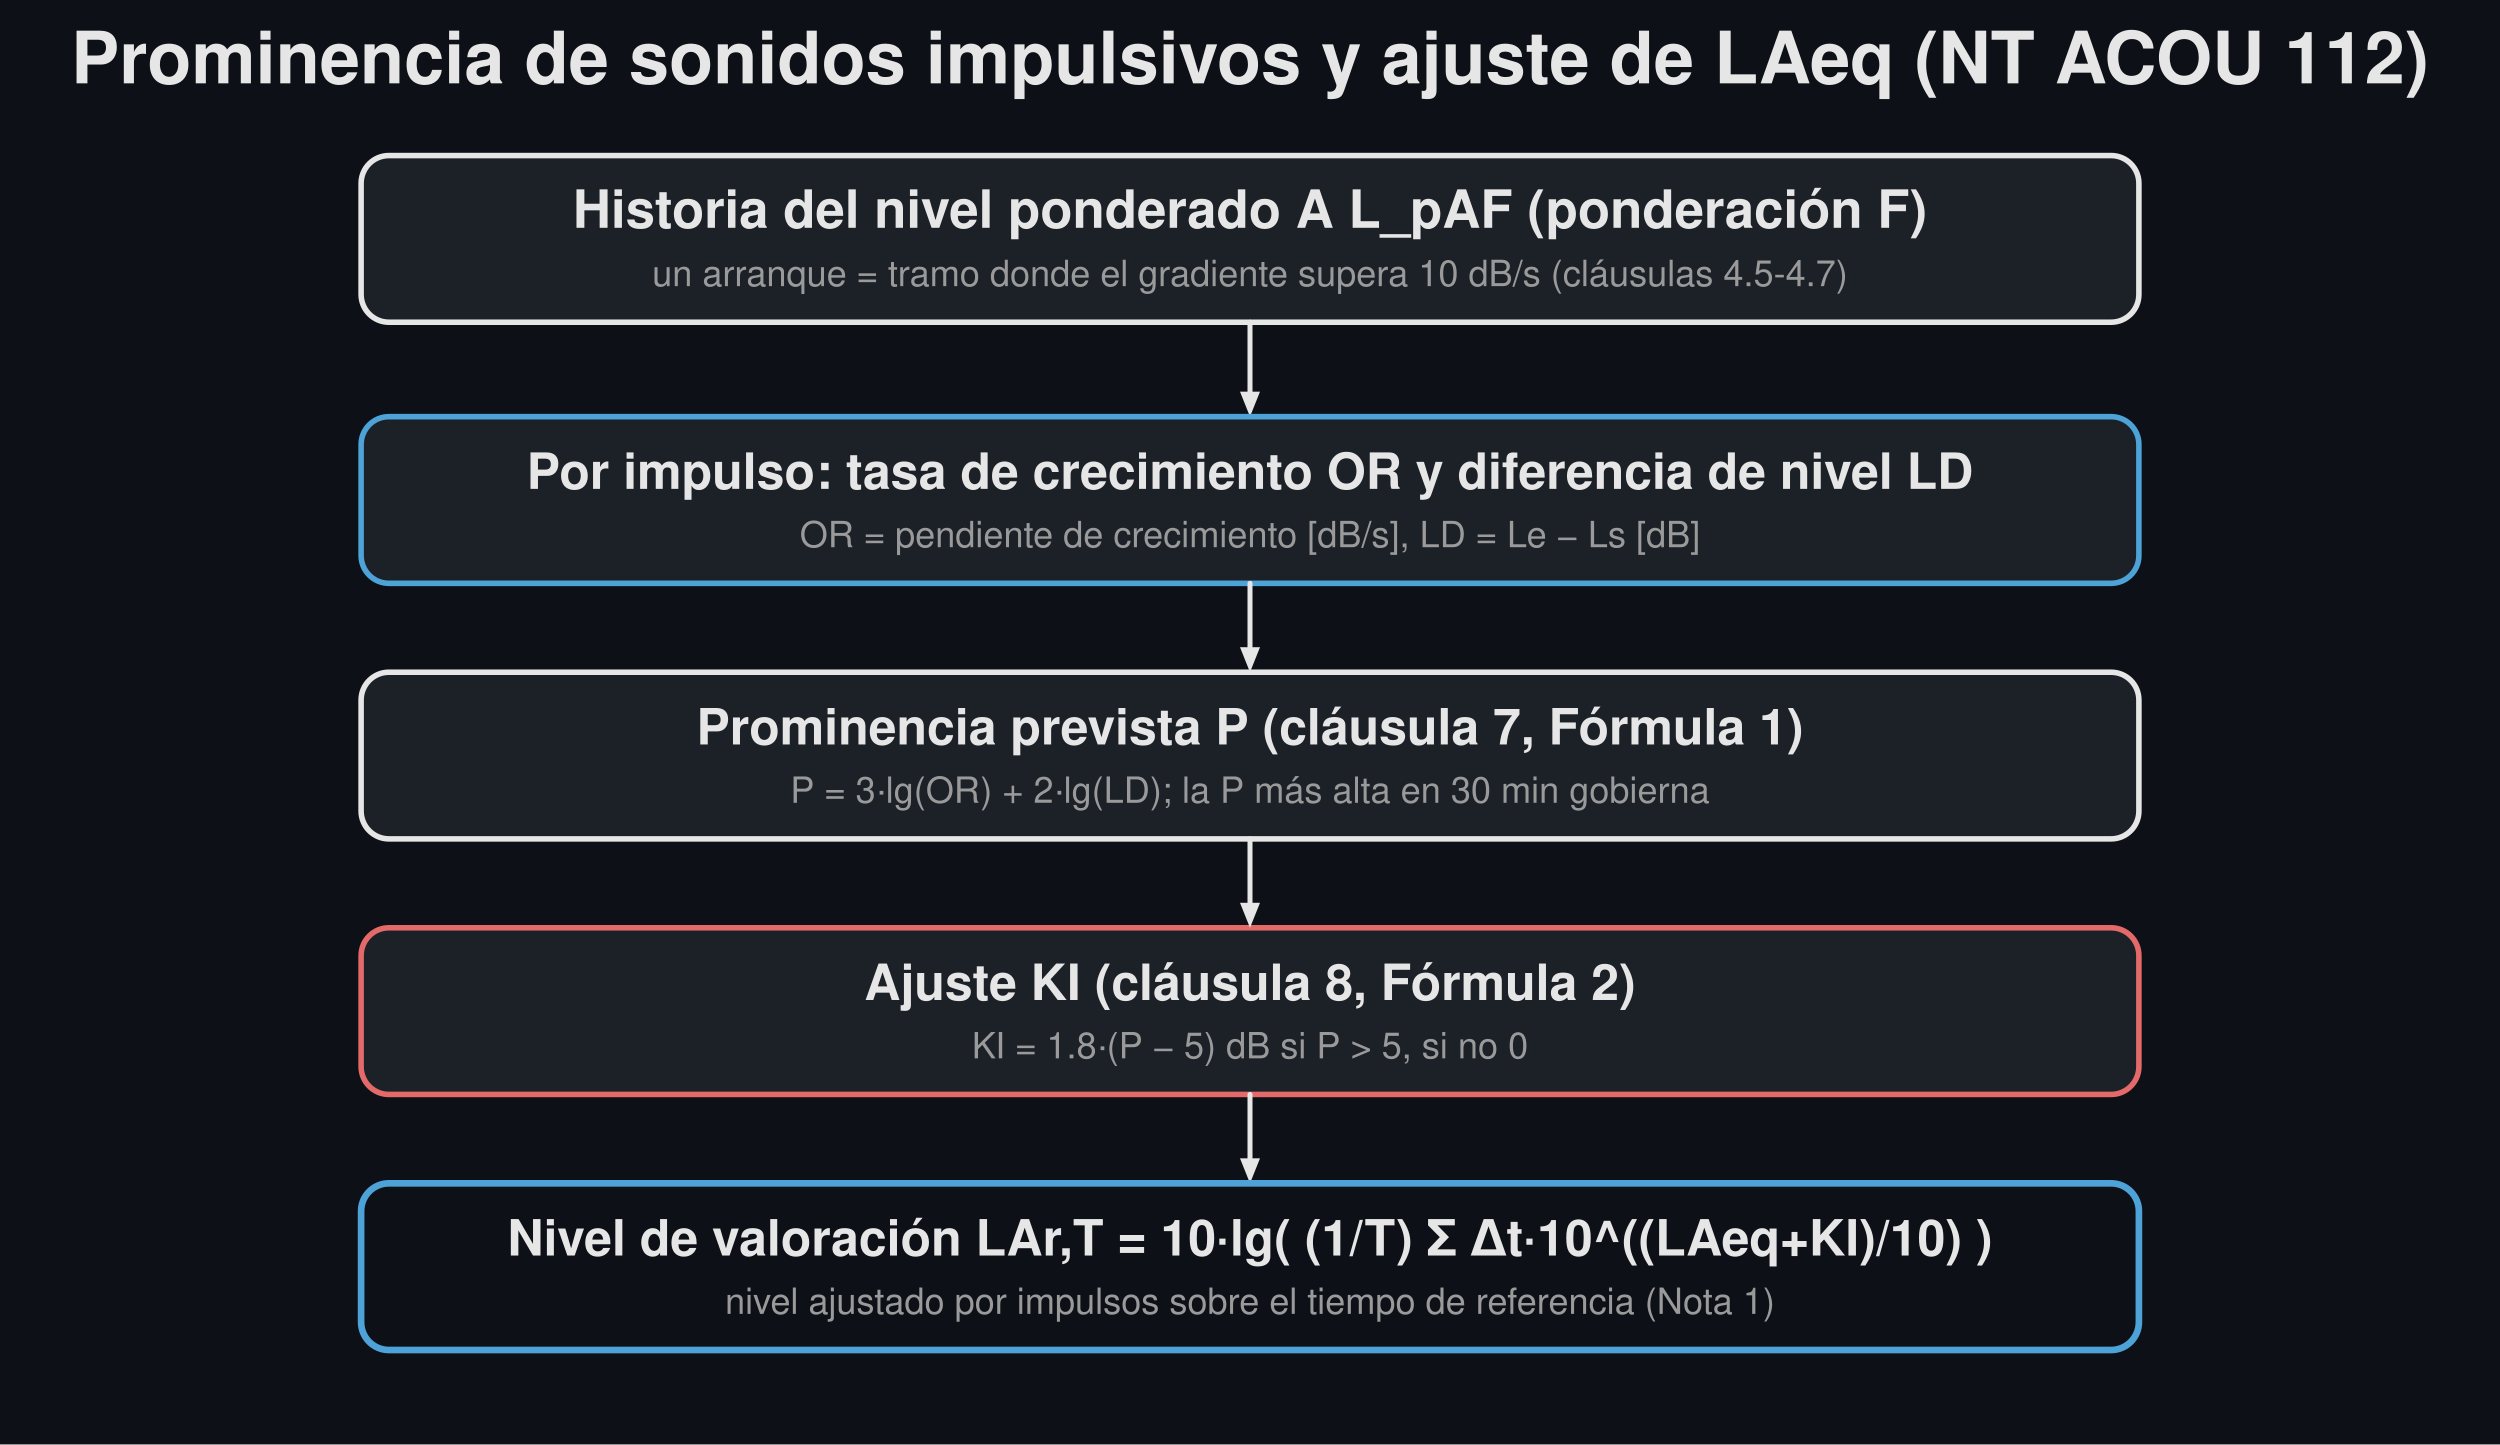
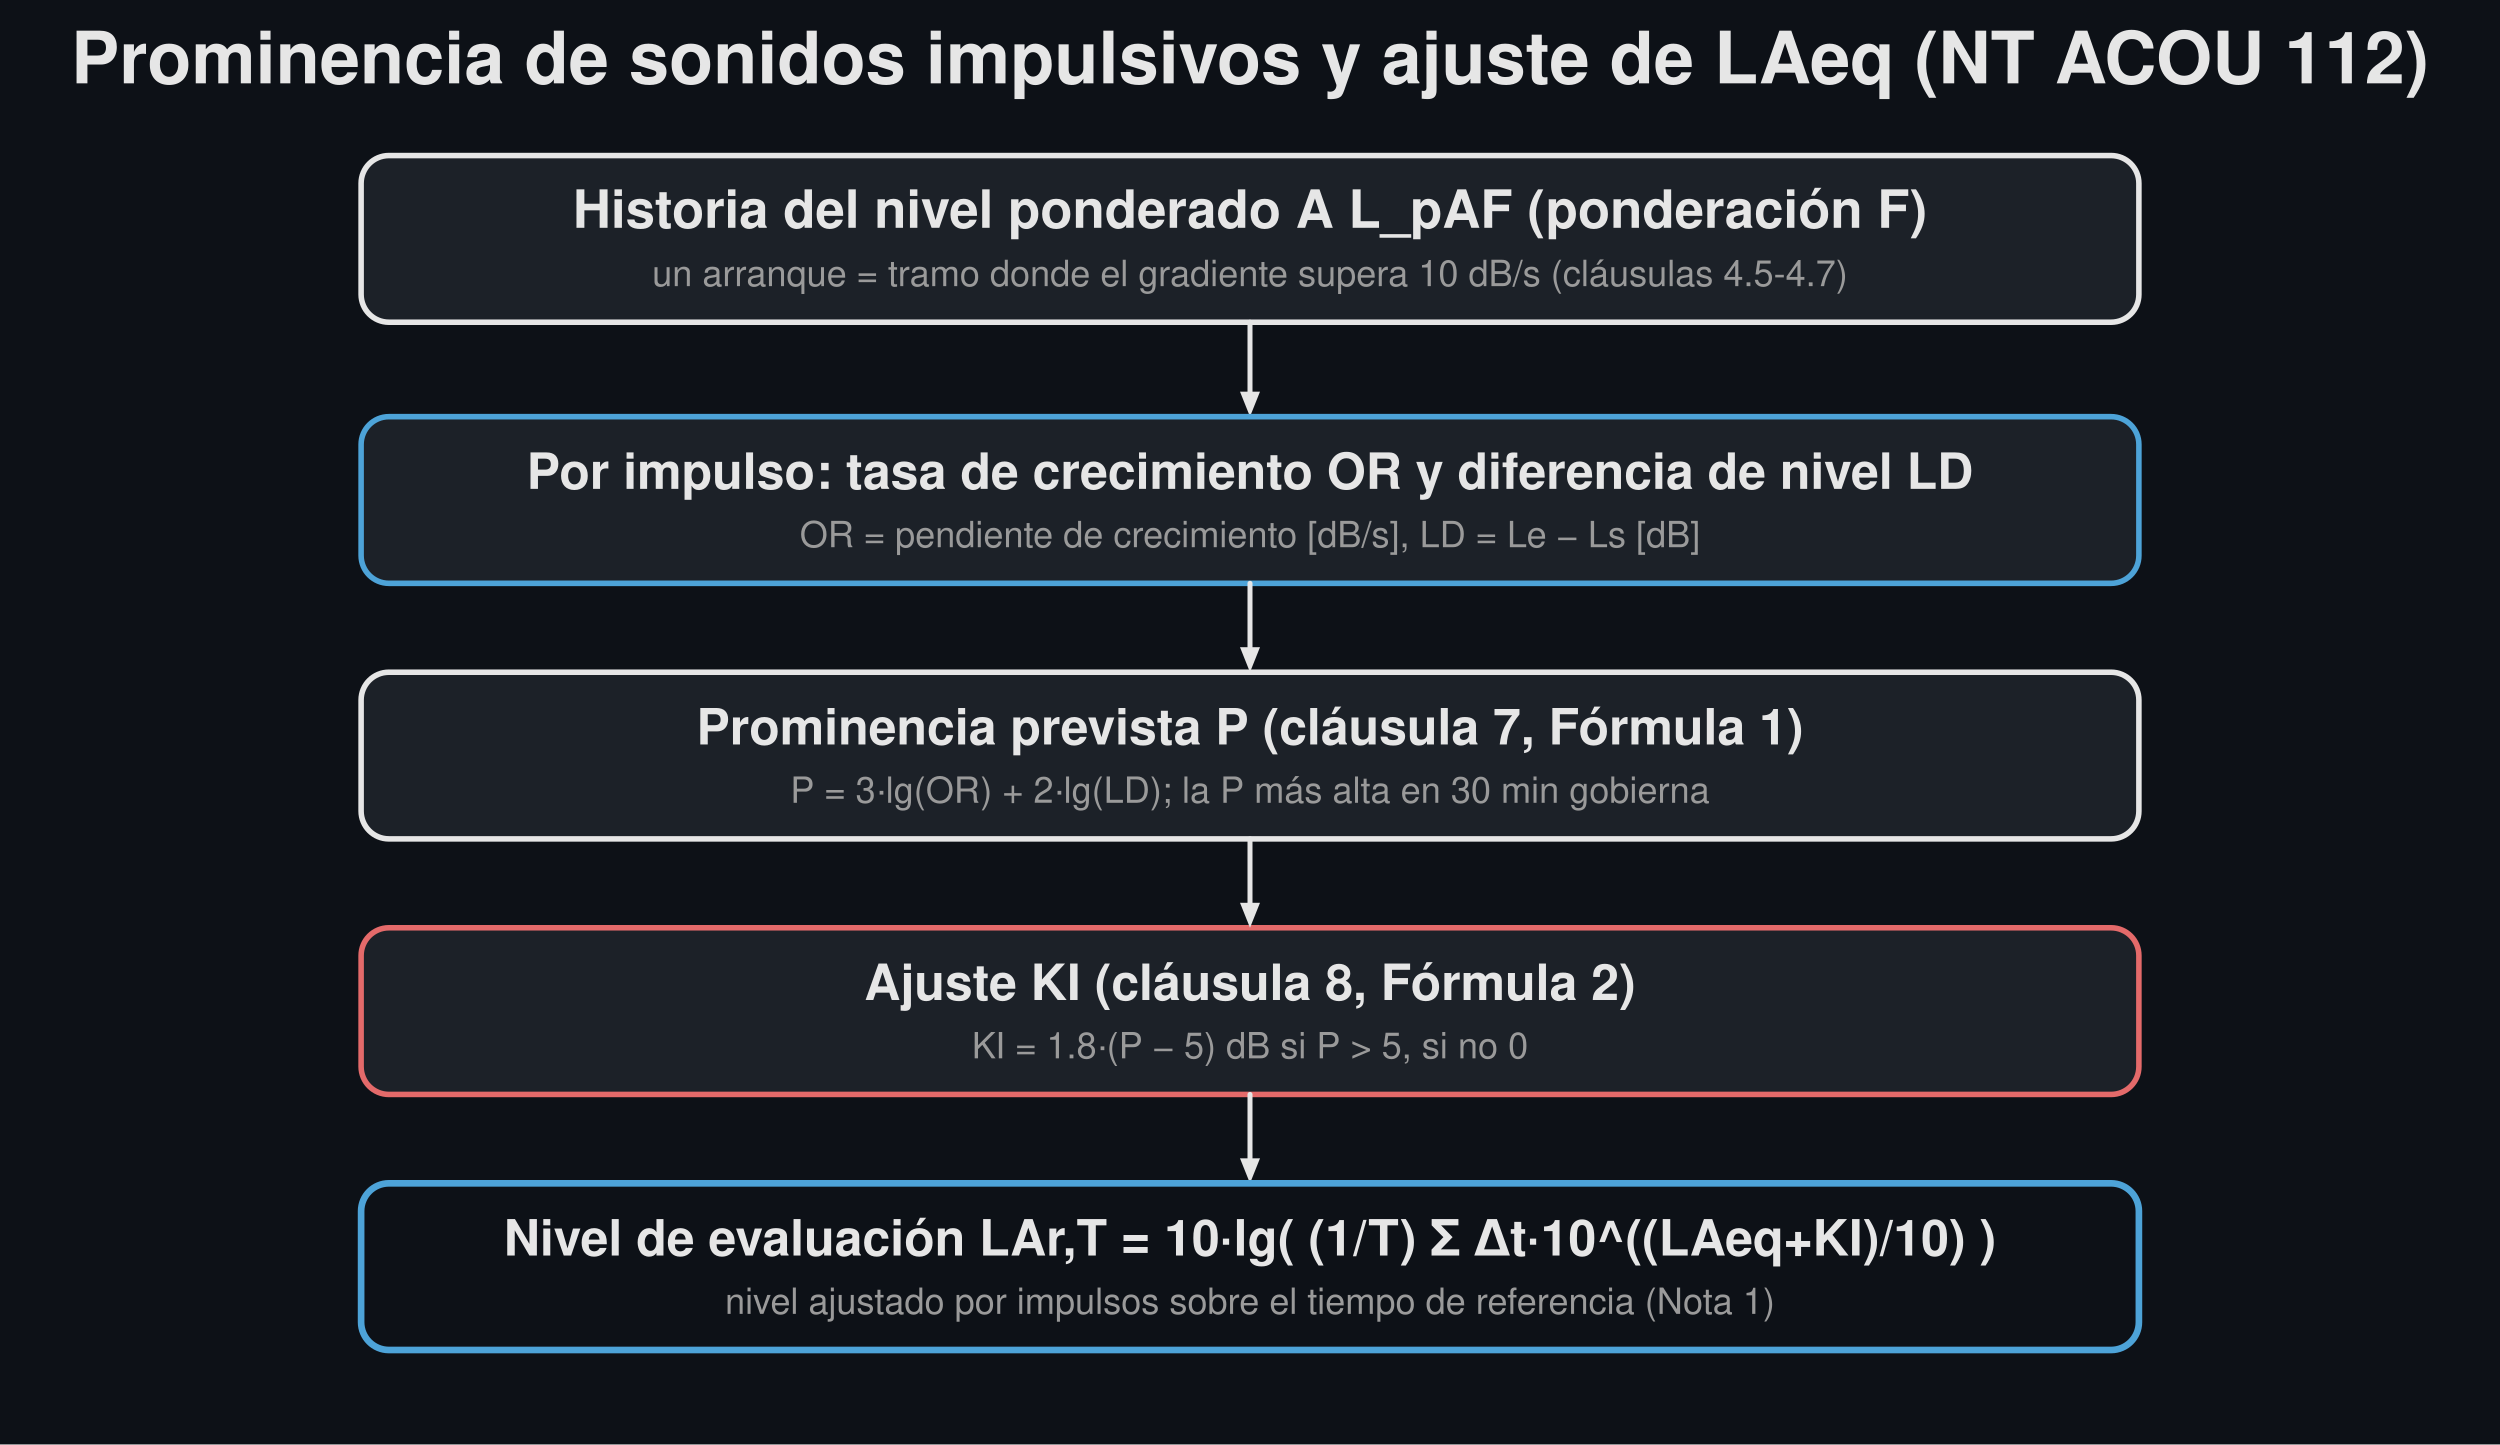
<svg xmlns="http://www.w3.org/2000/svg" width="900" height="520" viewBox="0 0 900 520">
  <rect width="900" height="520" fill="#0d1117" />
  <text x="450.0" y="30" font-family="Segoe UI, Helvetica, Arial, sans-serif" font-size="26" font-weight="600" fill="#e6e6e6" text-anchor="middle">Prominencia de sonidos impulsivos y ajuste de LAeq (NT ACOU 112)</text>
  <rect x="130.0" y="56" width="640.0" height="60.0" rx="10" fill="#1c2128" stroke="#e6e6e6" stroke-width="2" />
  <text x="450.0" y="82" font-family="Segoe UI, Helvetica, Arial, sans-serif" font-size="19" fill="#e6e6e6" text-anchor="middle" font-weight="600">Historia del nivel ponderado A  L_pAF  (ponderación F)</text>
  <text x="450.0" y="103" font-family="Segoe UI, Helvetica, Arial, sans-serif" font-size="13" fill="#9a9a9a" text-anchor="middle">un arranque = tramo donde el gradiente supera 10 dB/s (cláusulas 4.5-4.7)</text>
  <line x1="450.0" y1="116" x2="450.0" y2="141.0" stroke="#e6e6e6" stroke-width="1.8" stroke-linecap="round" />
  <path d="M 450.0 150.0 L 446.4 141.0 L 453.6 141.0 Z" fill="#e6e6e6" stroke="none" stroke-width="1.5" stroke-linejoin="round" />
  <rect x="130.0" y="150" width="640.0" height="60.0" rx="10" fill="#1c2128" stroke="#4da3d8" stroke-width="2" />
  <text x="450.0" y="176" font-family="Segoe UI, Helvetica, Arial, sans-serif" font-size="18" fill="#e6e6e6" text-anchor="middle" font-weight="600">Por impulso: tasa de crecimiento OR y diferencia de nivel LD</text>
  <text x="450.0" y="197" font-family="Segoe UI, Helvetica, Arial, sans-serif" font-size="13" fill="#9a9a9a" text-anchor="middle">OR = pendiente de crecimiento [dB/s],   LD = Le − Ls [dB]</text>
  <rect x="130.0" y="242" width="640.0" height="60.0" rx="10" fill="#1c2128" stroke="#e6e6e6" stroke-width="2" />
  <text x="450.0" y="268" font-family="Segoe UI, Helvetica, Arial, sans-serif" font-size="18" fill="#e6e6e6" text-anchor="middle" font-weight="600">Prominencia prevista  P   (cláusula 7, Fórmula 1)</text>
  <text x="450.0" y="289" font-family="Segoe UI, Helvetica, Arial, sans-serif" font-size="13" fill="#9a9a9a" text-anchor="middle">P = 3·lg(OR) + 2·lg(LD);   la P más alta en 30 min gobierna</text>
  <rect x="130.0" y="334" width="640.0" height="60.0" rx="10" fill="#1c2128" stroke="#e46a6a" stroke-width="2" />
  <text x="450.0" y="360" font-family="Segoe UI, Helvetica, Arial, sans-serif" font-size="18" fill="#e6e6e6" text-anchor="middle" font-weight="600">Ajuste  KI   (cláusula 8, Fórmula 2)</text>
  <text x="450.0" y="381" font-family="Segoe UI, Helvetica, Arial, sans-serif" font-size="13" fill="#9a9a9a" text-anchor="middle">KI = 1.8·(P − 5) dB si P &gt; 5, si no 0</text>
  <line x1="450.0" y1="210" x2="450.0" y2="233.0" stroke="#e6e6e6" stroke-width="1.8" stroke-linecap="round" />
  <path d="M 450.0 242.0 L 446.4 233.0 L 453.6 233.0 Z" fill="#e6e6e6" stroke="none" stroke-width="1.5" stroke-linejoin="round" />
  <line x1="450.0" y1="302" x2="450.0" y2="325.0" stroke="#e6e6e6" stroke-width="1.8" stroke-linecap="round" />
  <path d="M 450.0 334.0 L 446.4 325.0 L 453.6 325.0 Z" fill="#e6e6e6" stroke="none" stroke-width="1.5" stroke-linejoin="round" />
  <line x1="450.0" y1="394" x2="450.0" y2="417.0" stroke="#e6e6e6" stroke-width="1.8" stroke-linecap="round" />
  <path d="M 450.0 426.0 L 446.4 417.0 L 453.6 417.0 Z" fill="#e6e6e6" stroke="none" stroke-width="1.5" stroke-linejoin="round" />
  <rect x="130.0" y="426" width="640.0" height="60" rx="10" fill="none" stroke="#4da3d8" stroke-width="2.4" />
-   <text x="450.0" y="452" font-family="Segoe UI, Helvetica, Arial, sans-serif" font-size="18" fill="#e6e6e6" text-anchor="middle" font-weight="600">Nivel de valoración  LAr,T = 10·lg( (1/T) Σ Δt·10^((LAeq+KI)/10) )</text>
+   <text x="450.0" y="452" font-family="Segoe UI, Helvetica, Arial, sans-serif" font-size="18" fill="#e6e6e6" text-anchor="middle" font-weight="600">Nivel de evaluación  LAr,T = 10·lg( (1/T) Σ Δt·10^((LAeq+KI)/10) )</text>
  <text x="450.0" y="473" font-family="Segoe UI, Helvetica, Arial, sans-serif" font-size="13" fill="#9a9a9a" text-anchor="middle">nivel ajustado por impulsos sobre el tiempo de referencia  (Nota 1)</text>
</svg>
